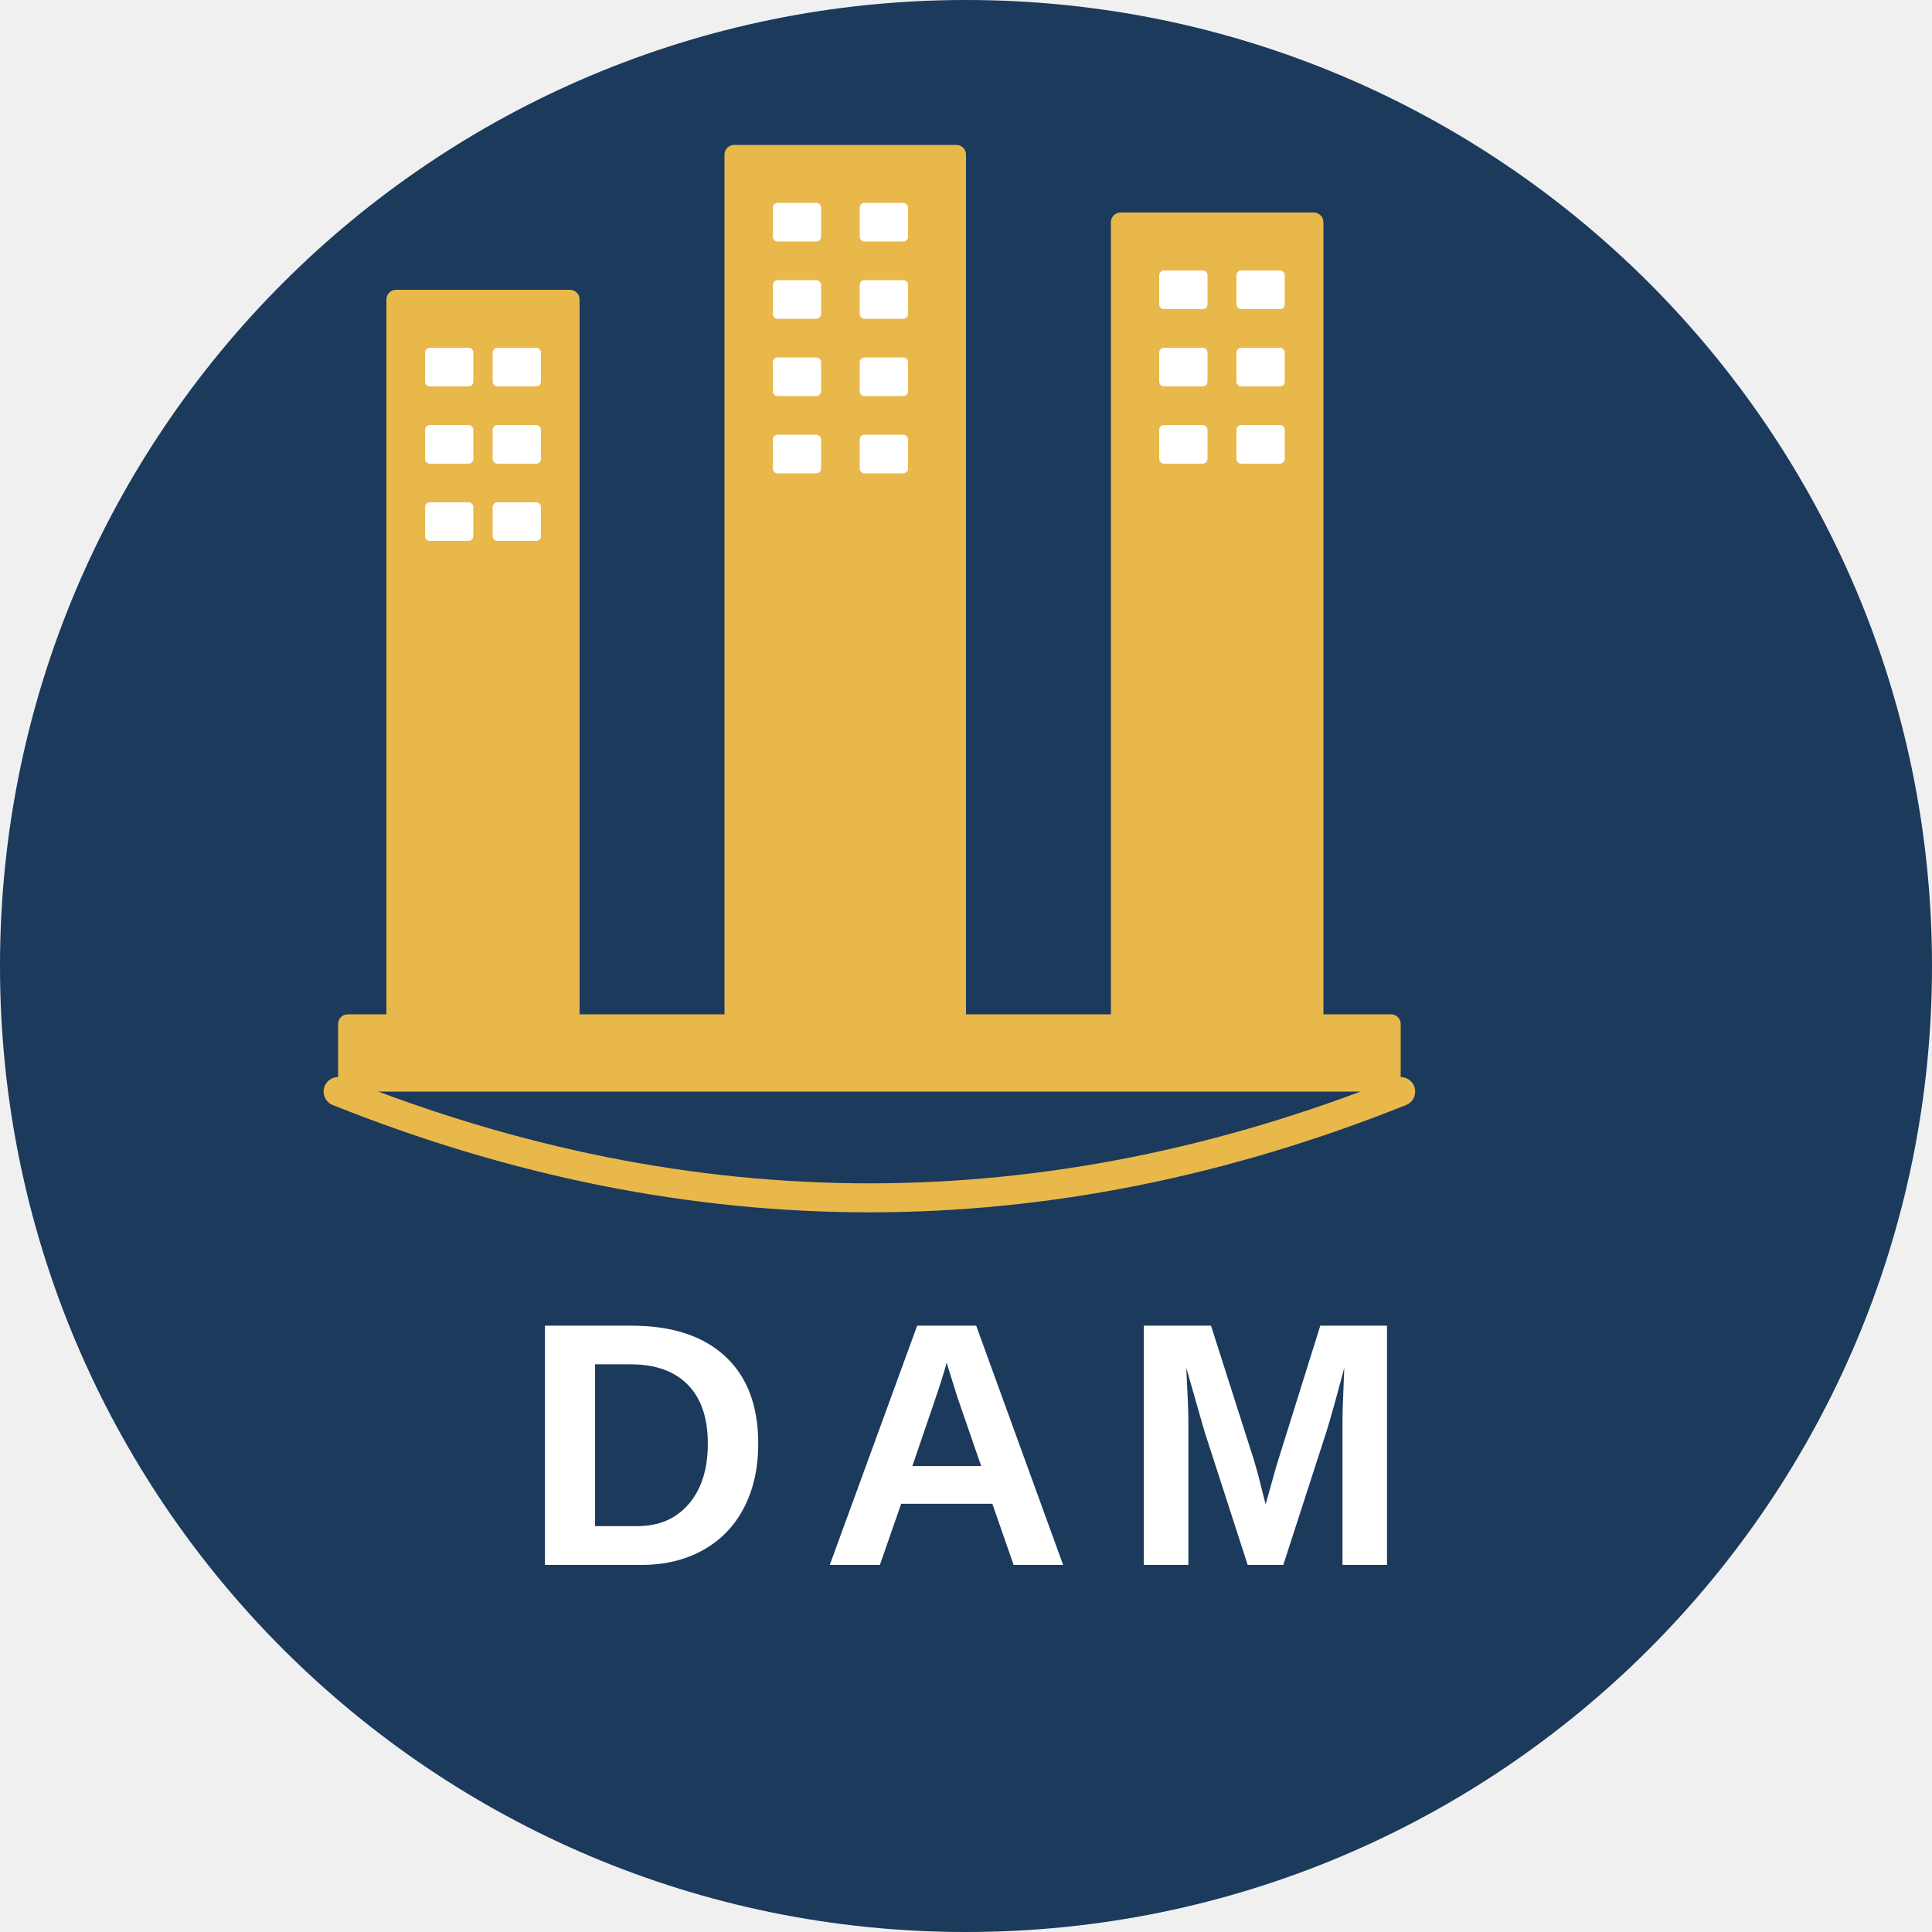
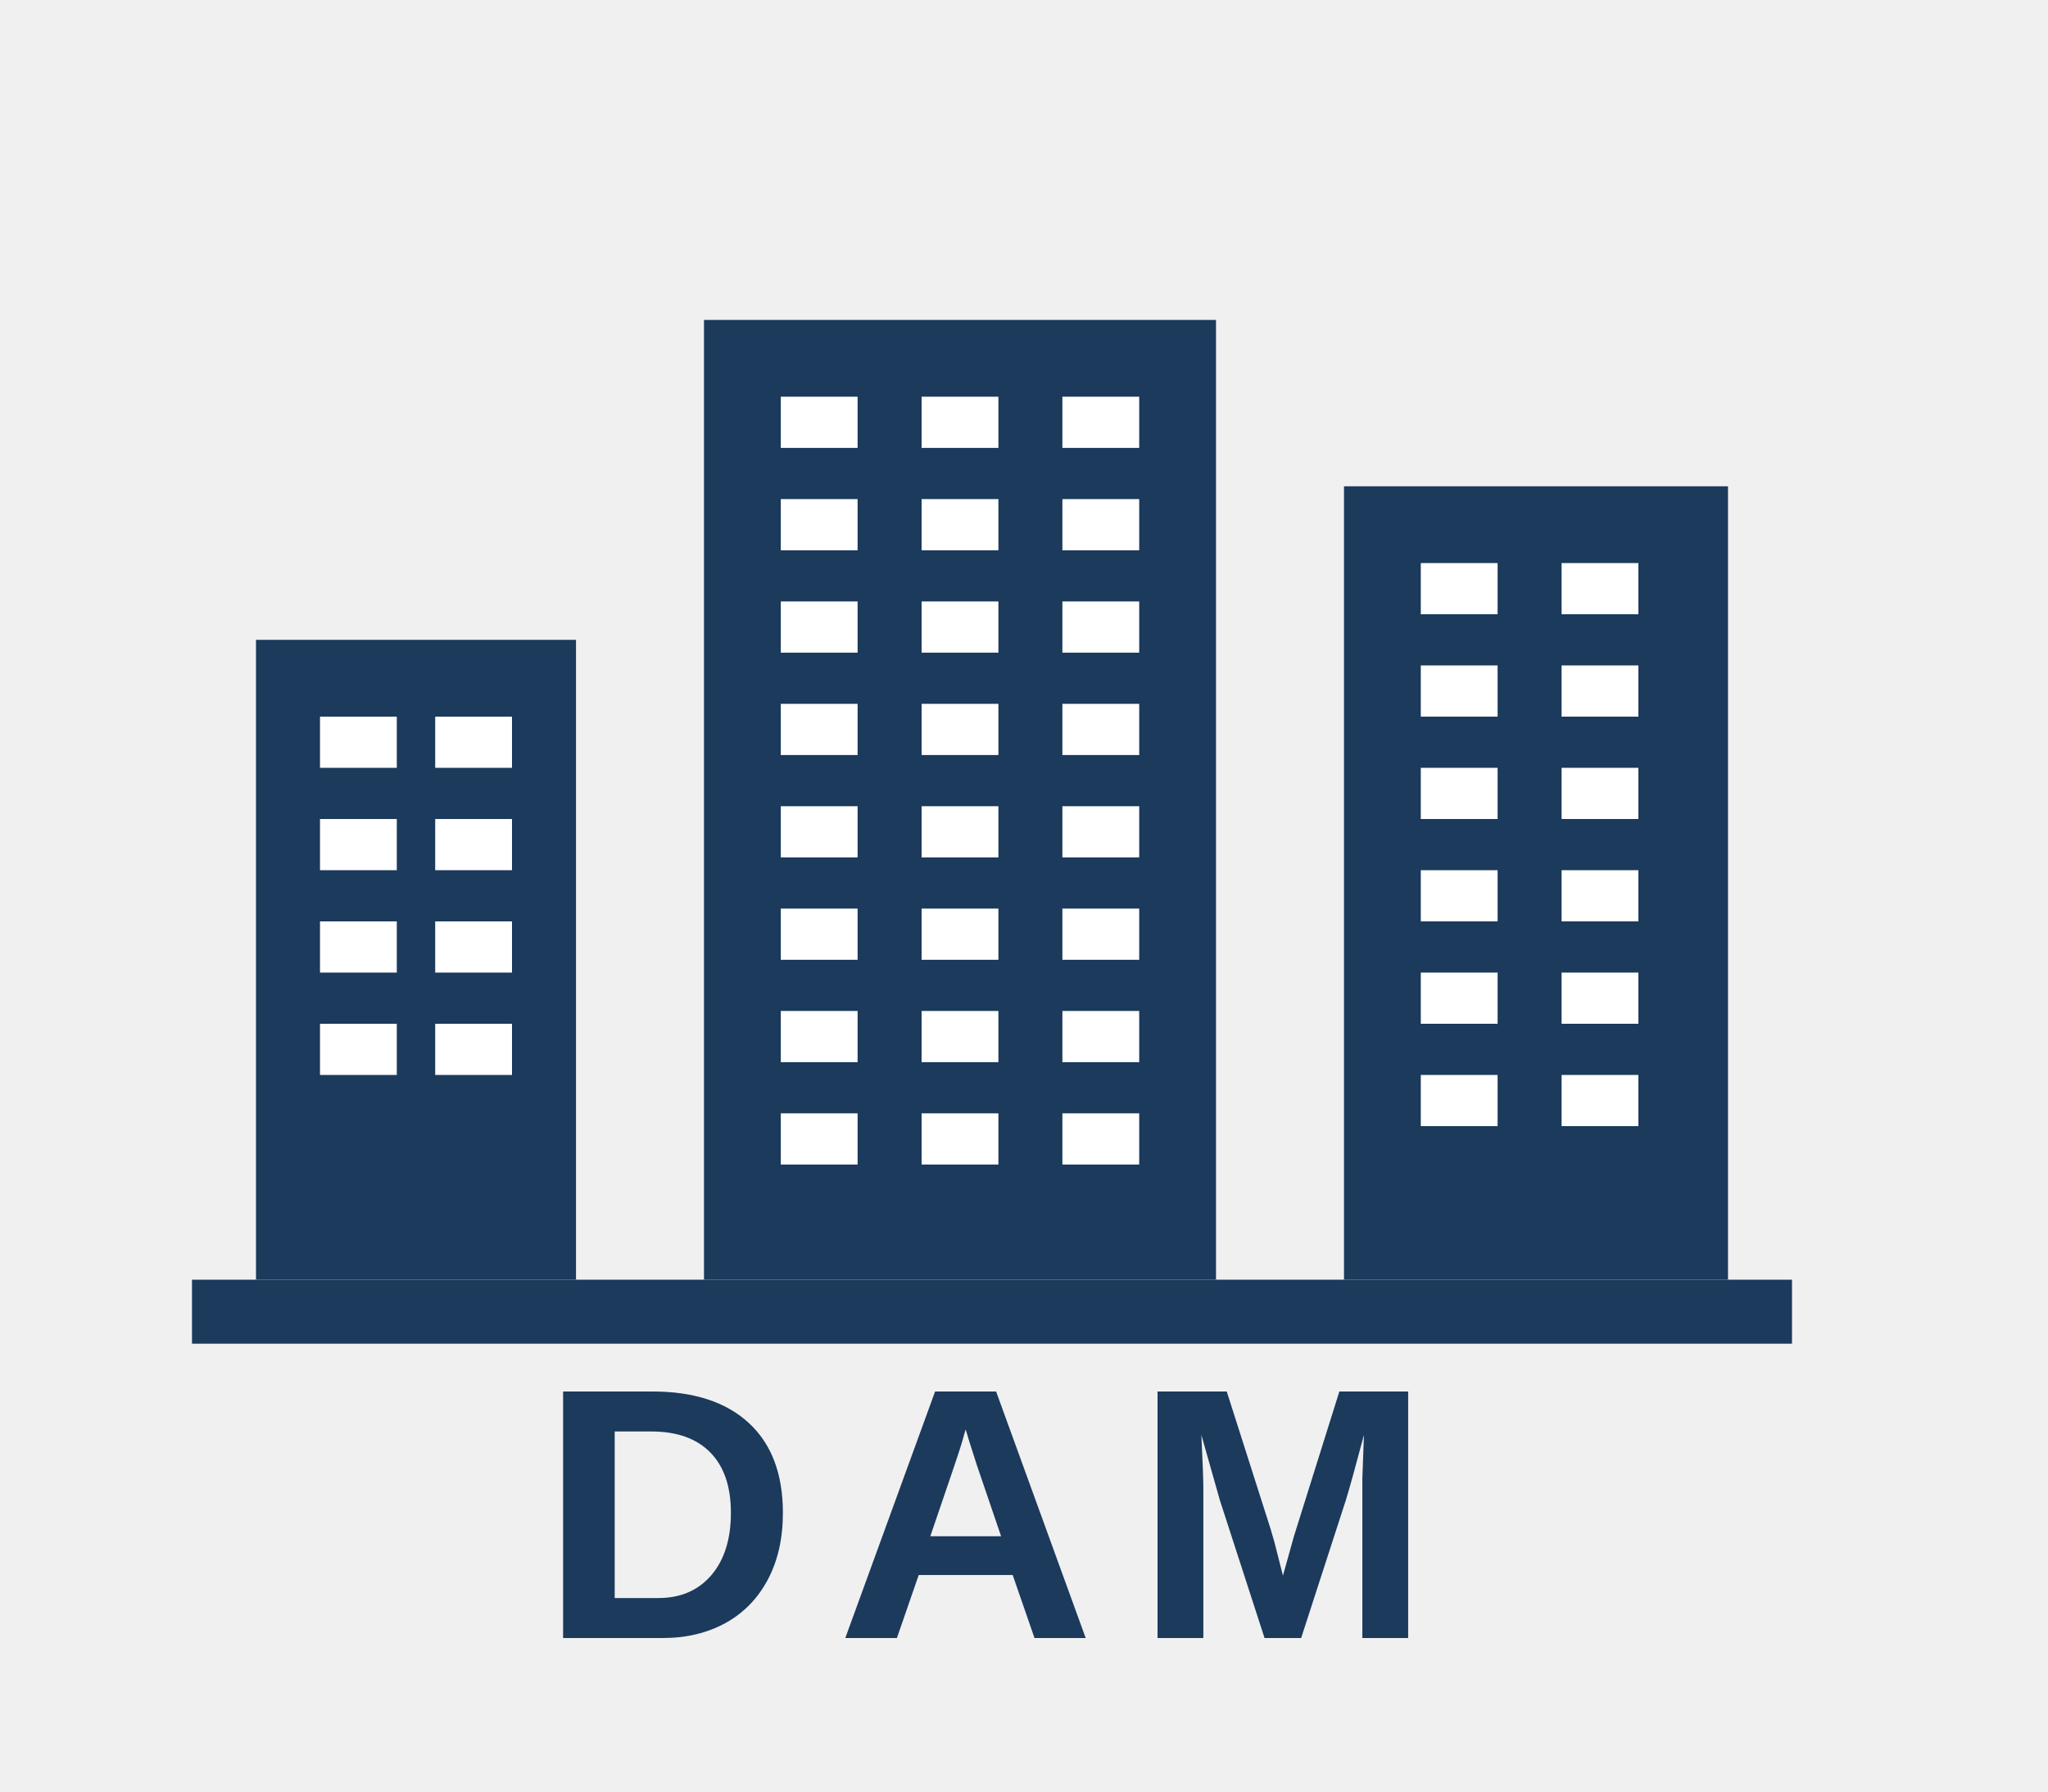
- <svg xmlns="http://www.w3.org/2000/svg" viewBox="0 0 200 200" width="200" height="200">
-   <circle cx="100" cy="100" r="100" fill="#1B3A5C" />
-   <rect x="40" y="30" width="20" height="80" fill="#E8B84B" rx="1" />
-   <rect x="44" y="36" width="5" height="4" fill="white" rx="0.5" />
-   <rect x="44" y="44" width="5" height="4" fill="white" rx="0.5" />
-   <rect x="44" y="52" width="5" height="4" fill="white" rx="0.5" />
-   <rect x="51" y="36" width="5" height="4" fill="white" rx="0.5" />
-   <rect x="51" y="44" width="5" height="4" fill="white" rx="0.5" />
-   <rect x="51" y="52" width="5" height="4" fill="white" rx="0.5" />
-   <rect x="75" y="15" width="25" height="95" fill="#E8B84B" rx="1" />
-   <rect x="80" y="21" width="5" height="4" fill="white" rx="0.5" />
-   <rect x="80" y="29" width="5" height="4" fill="white" rx="0.5" />
-   <rect x="80" y="37" width="5" height="4" fill="white" rx="0.5" />
-   <rect x="80" y="45" width="5" height="4" fill="white" rx="0.5" />
-   <rect x="89" y="21" width="5" height="4" fill="white" rx="0.5" />
-   <rect x="89" y="29" width="5" height="4" fill="white" rx="0.5" />
-   <rect x="89" y="37" width="5" height="4" fill="white" rx="0.5" />
-   <rect x="89" y="45" width="5" height="4" fill="white" rx="0.5" />
-   <rect x="115" y="22" width="22" height="88" fill="#E8B84B" rx="1" />
-   <rect x="120" y="28" width="5" height="4" fill="white" rx="0.5" />
-   <rect x="120" y="36" width="5" height="4" fill="white" rx="0.5" />
-   <rect x="120" y="44" width="5" height="4" fill="white" rx="0.5" />
-   <rect x="128" y="28" width="5" height="4" fill="white" rx="0.5" />
-   <rect x="128" y="36" width="5" height="4" fill="white" rx="0.5" />
-   <rect x="128" y="44" width="5" height="4" fill="white" rx="0.5" />
-   <rect x="35" y="105" width="110" height="8" fill="#E8B84B" rx="1" />
-   <path d="M 35 113 Q 90 135 145 113" fill="none" stroke="#E8B84B" stroke-width="3" stroke-linecap="round" />
-   <text x="100" y="162" font-family="Arial, Helvetica, sans-serif" font-size="36" font-weight="bold" fill="white" text-anchor="middle" letter-spacing="5">DAM</text>
+ <svg xmlns="http://www.w3.org/2000/svg" viewBox="0 0 160 140" width="160" height="140">
+   <rect x="20" y="50" width="25" height="50" fill="#1B3A5C" />
+   <rect x="25" y="56" width="6" height="4" fill="#fff" />
+   <rect x="25" y="64" width="6" height="4" fill="#fff" />
+   <rect x="25" y="72" width="6" height="4" fill="#fff" />
+   <rect x="25" y="80" width="6" height="4" fill="#fff" />
+   <rect x="34" y="56" width="6" height="4" fill="#fff" />
+   <rect x="34" y="64" width="6" height="4" fill="#fff" />
+   <rect x="34" y="72" width="6" height="4" fill="#fff" />
+   <rect x="34" y="80" width="6" height="4" fill="#fff" />
+   <rect x="55" y="25" width="40" height="75" fill="#1B3A5C" />
+   <rect x="61" y="31" width="6" height="4" fill="#fff" />
+   <rect x="61" y="39" width="6" height="4" fill="#fff" />
+   <rect x="61" y="47" width="6" height="4" fill="#fff" />
+   <rect x="61" y="55" width="6" height="4" fill="#fff" />
+   <rect x="61" y="63" width="6" height="4" fill="#fff" />
+   <rect x="61" y="71" width="6" height="4" fill="#fff" />
+   <rect x="61" y="79" width="6" height="4" fill="#fff" />
+   <rect x="61" y="87" width="6" height="4" fill="#fff" />
+   <rect x="72" y="31" width="6" height="4" fill="#fff" />
+   <rect x="72" y="39" width="6" height="4" fill="#fff" />
+   <rect x="72" y="47" width="6" height="4" fill="#fff" />
+   <rect x="72" y="55" width="6" height="4" fill="#fff" />
+   <rect x="72" y="63" width="6" height="4" fill="#fff" />
+   <rect x="72" y="71" width="6" height="4" fill="#fff" />
+   <rect x="72" y="79" width="6" height="4" fill="#fff" />
+   <rect x="72" y="87" width="6" height="4" fill="#fff" />
+   <rect x="83" y="31" width="6" height="4" fill="#fff" />
+   <rect x="83" y="39" width="6" height="4" fill="#fff" />
+   <rect x="83" y="47" width="6" height="4" fill="#fff" />
+   <rect x="83" y="55" width="6" height="4" fill="#fff" />
+   <rect x="83" y="63" width="6" height="4" fill="#fff" />
+   <rect x="83" y="71" width="6" height="4" fill="#fff" />
+   <rect x="83" y="79" width="6" height="4" fill="#fff" />
+   <rect x="83" y="87" width="6" height="4" fill="#fff" />
+   <rect x="105" y="38" width="30" height="62" fill="#1B3A5C" />
+   <rect x="111" y="44" width="6" height="4" fill="#fff" />
+   <rect x="111" y="52" width="6" height="4" fill="#fff" />
+   <rect x="111" y="60" width="6" height="4" fill="#fff" />
+   <rect x="111" y="68" width="6" height="4" fill="#fff" />
+   <rect x="111" y="76" width="6" height="4" fill="#fff" />
+   <rect x="111" y="84" width="6" height="4" fill="#fff" />
+   <rect x="122" y="44" width="6" height="4" fill="#fff" />
+   <rect x="122" y="52" width="6" height="4" fill="#fff" />
+   <rect x="122" y="60" width="6" height="4" fill="#fff" />
+   <rect x="122" y="68" width="6" height="4" fill="#fff" />
+   <rect x="122" y="76" width="6" height="4" fill="#fff" />
+   <rect x="122" y="84" width="6" height="4" fill="#fff" />
+   <rect x="15" y="100" width="125" height="5" fill="#1B3A5C" />
+   <text x="77" y="128" font-family="Arial, Helvetica, sans-serif" font-size="28" font-weight="bold" fill="#1B3A5C" text-anchor="middle" letter-spacing="3">DAM</text>
</svg>
